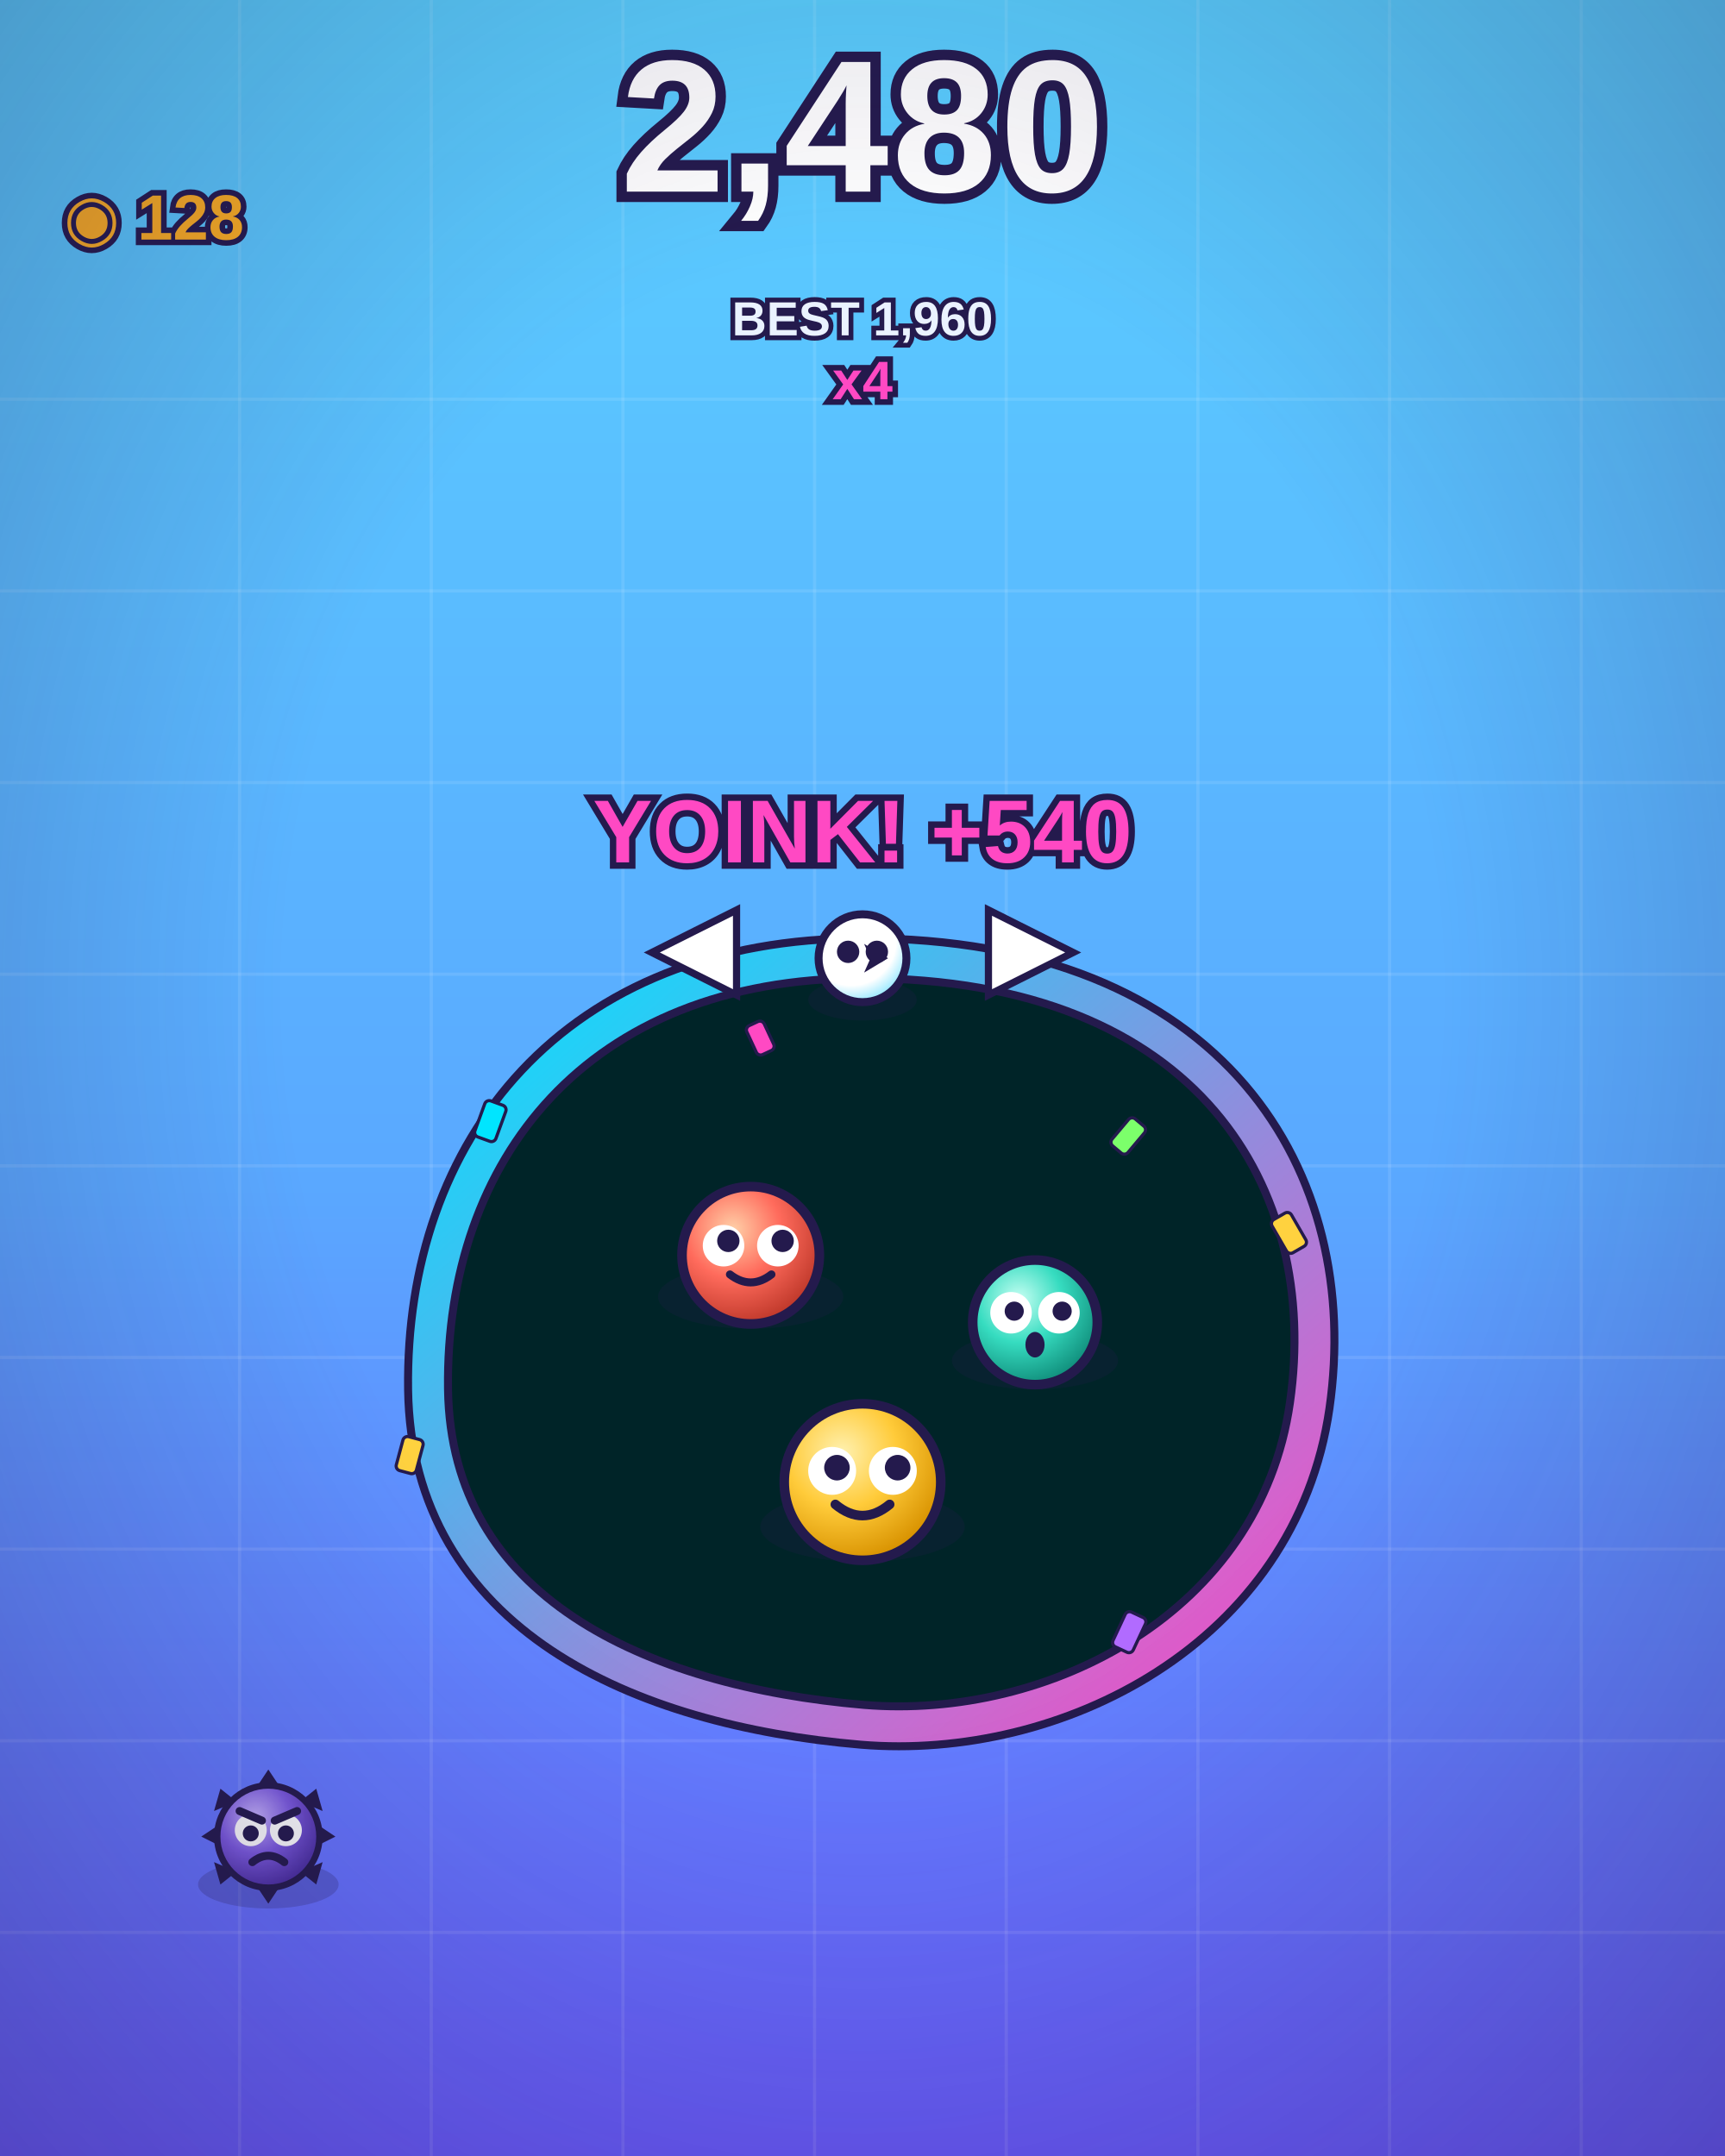
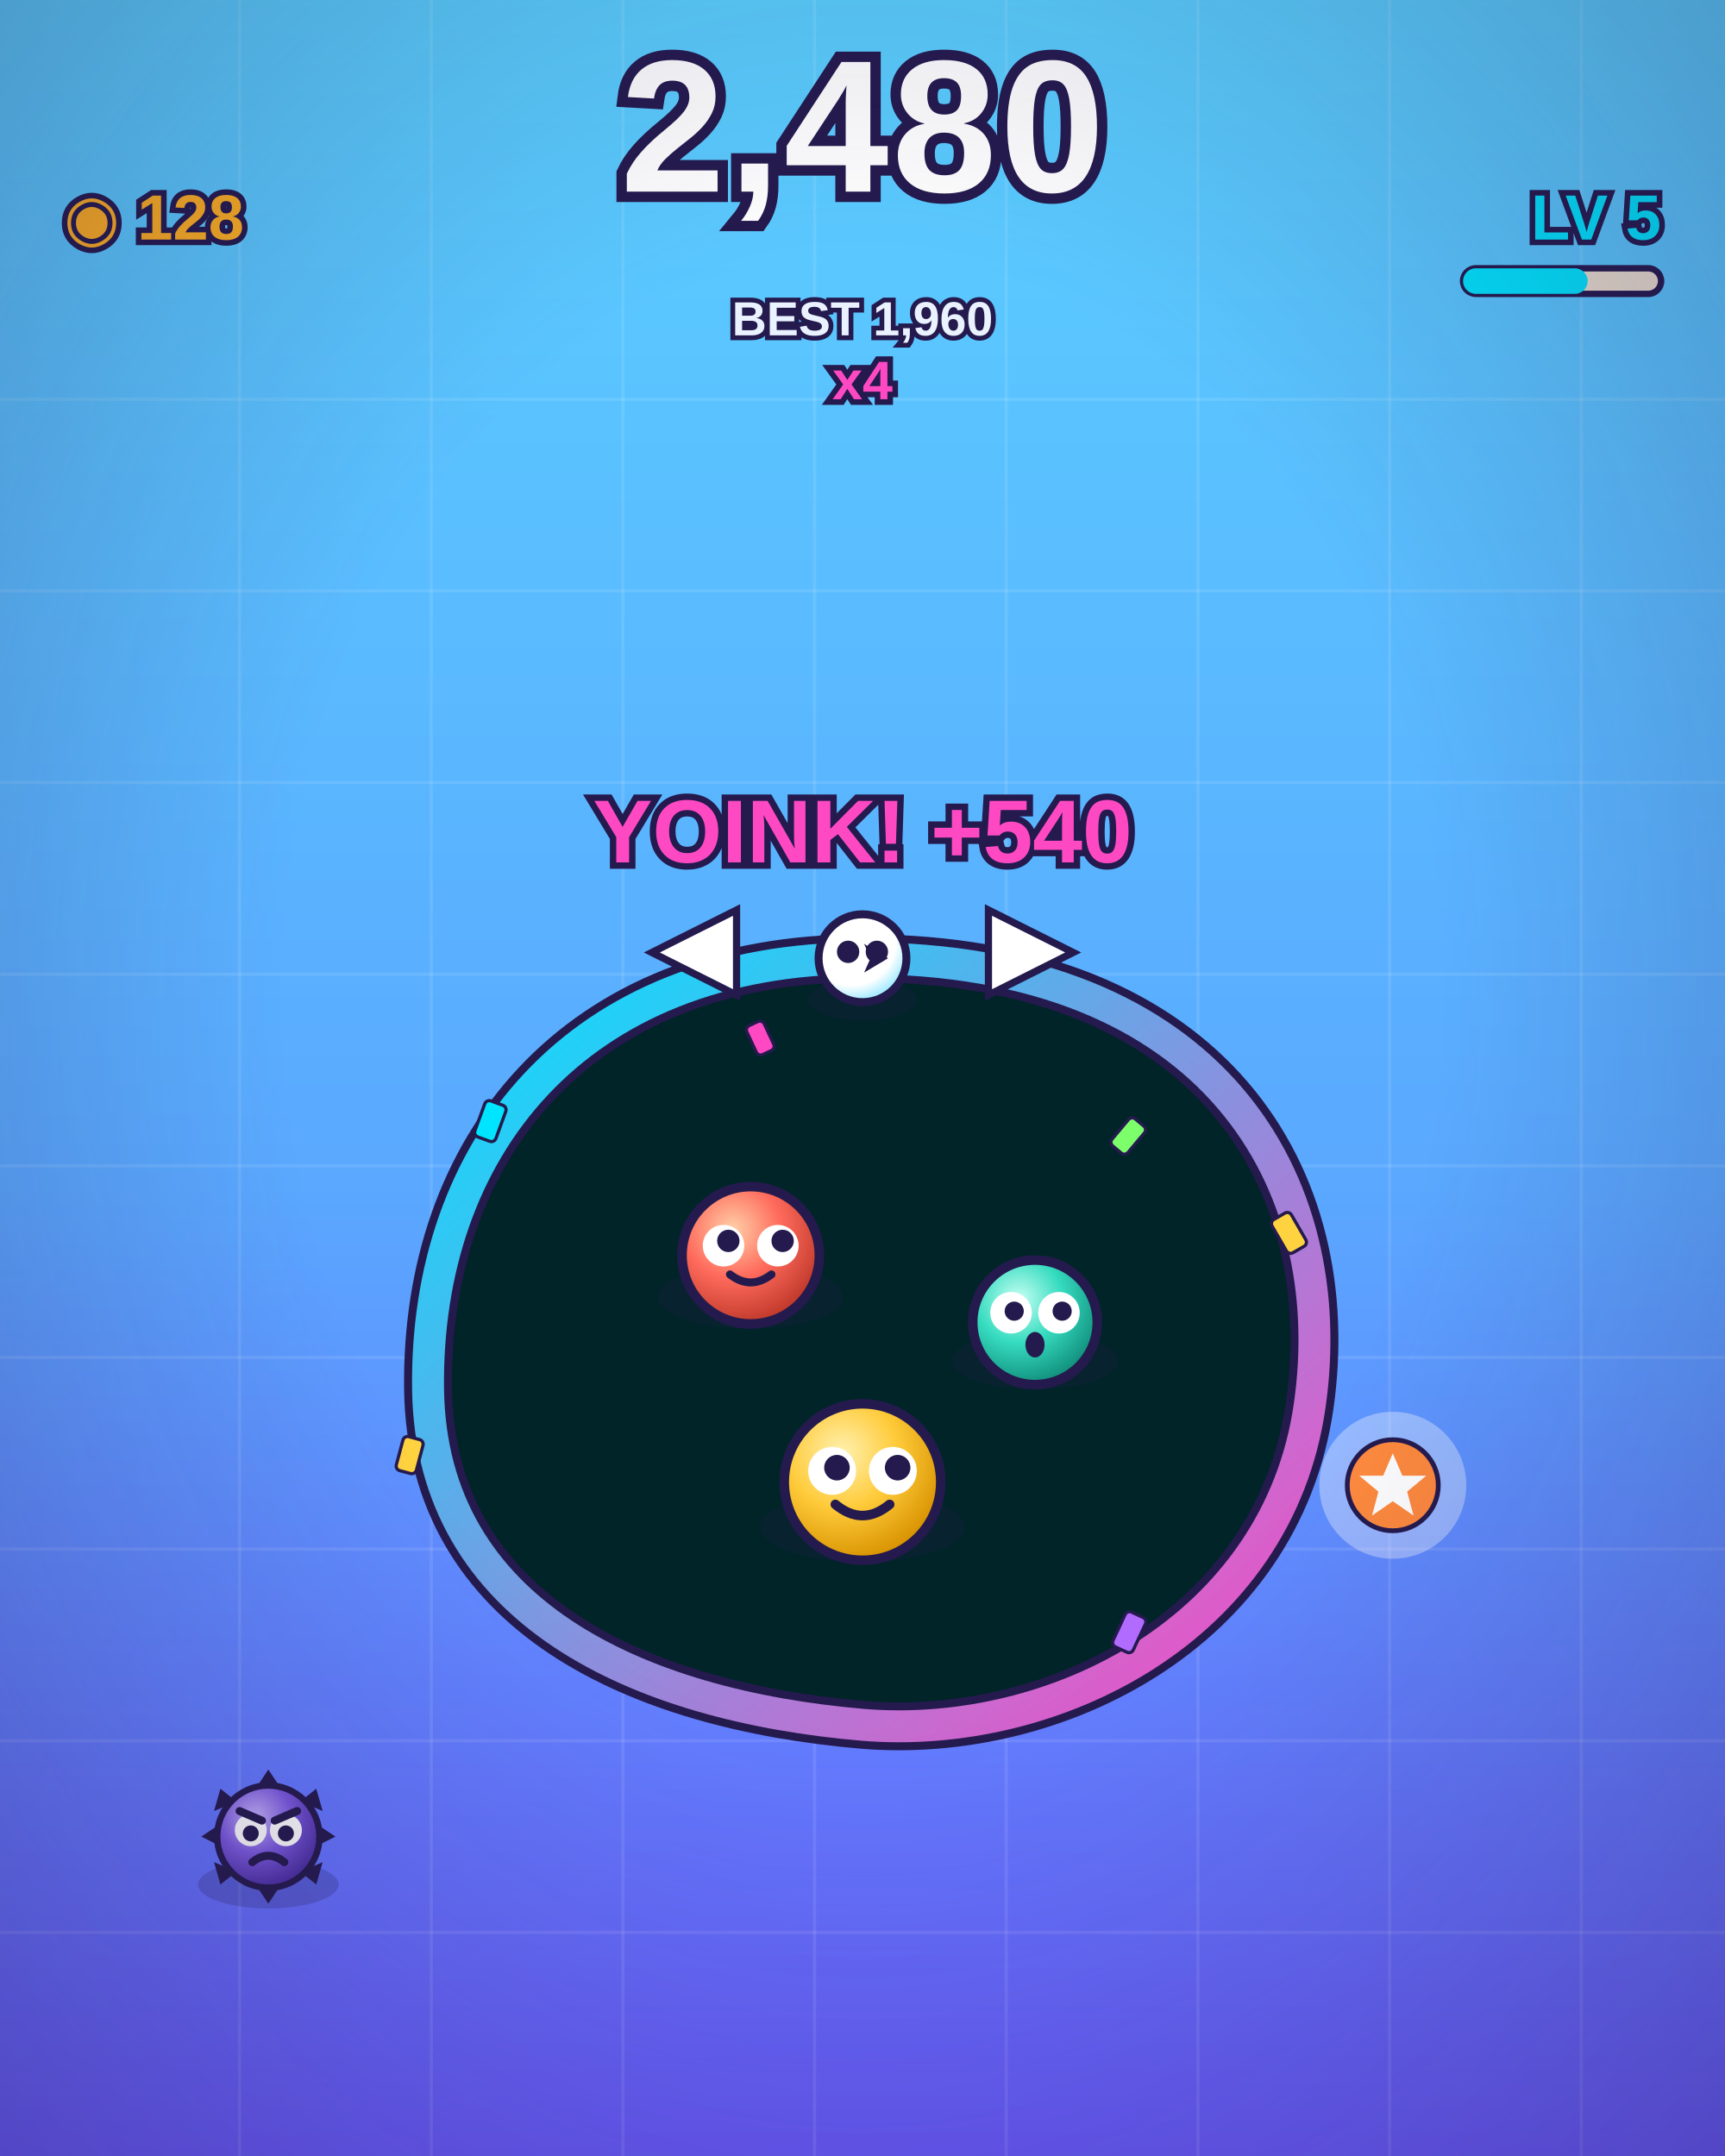
<svg xmlns="http://www.w3.org/2000/svg" width="1080" height="1350" viewBox="0 0 1080 1350" font-family="'Segoe UI',system-ui,Arial,sans-serif">
  <defs>
    <linearGradient id="sky" x1="0" y1="0" x2="0" y2="1">
      <stop offset="0" stop-color="#5AD1FF" />
      <stop offset="0.55" stop-color="#5AA8FF" />
      <stop offset="1" stop-color="#6A5BFF" />
    </linearGradient>
    <radialGradient id="vig" cx="0.5" cy="0.46" r="0.75">
      <stop offset="0.45" stop-color="#241A4D" stop-opacity="0" />
      <stop offset="1" stop-color="#241A4D" stop-opacity="0.34" />
    </radialGradient>
    <linearGradient id="ribbon" x1="0" y1="0" x2="1" y2="1">
      <stop offset="0" stop-color="#00E5FF" />
      <stop offset="1" stop-color="#FF49C3" />
    </linearGradient>
    <radialGradient id="coral" cx="0.36" cy="0.30" r="0.75">
      <stop offset="0" stop-color="#FFD0A8" />
      <stop offset="0.5" stop-color="#FF6B5C" />
      <stop offset="1" stop-color="#C0392B" />
    </radialGradient>
    <radialGradient id="teal" cx="0.36" cy="0.30" r="0.75">
      <stop offset="0" stop-color="#C7FFF3" />
      <stop offset="0.5" stop-color="#36DCC0" />
      <stop offset="1" stop-color="#11907D" />
    </radialGradient>
    <radialGradient id="gold" cx="0.36" cy="0.30" r="0.75">
      <stop offset="0" stop-color="#FFF1B0" />
      <stop offset="0.5" stop-color="#FFCB3A" />
      <stop offset="1" stop-color="#D89200" />
    </radialGradient>
    <radialGradient id="bomb" cx="0.36" cy="0.30" r="0.75">
      <stop offset="0" stop-color="#C9B6FF" />
      <stop offset="0.5" stop-color="#7C5BE0" />
      <stop offset="1" stop-color="#4A2EA0" />
    </radialGradient>
    <radialGradient id="carb" cx="0.36" cy="0.28" r="0.8">
      <stop offset="0" stop-color="#FFFFFF" />
      <stop offset="0.7" stop-color="#FFFFFF" />
      <stop offset="1" stop-color="#8FE6FF" />
    </radialGradient>
  </defs>
  <rect width="1080" height="1350" fill="url(#sky)" />
  <g stroke="#FFFFFF" stroke-opacity="0.10" stroke-width="2">
    <path d="M150 0V1350 M270 0V1350 M390 0V1350 M510 0V1350 M630 0V1350 M750 0V1350 M870 0V1350 M990 0V1350" />
    <path d="M0 250H1080 M0 370H1080 M0 490H1080 M0 610H1080 M0 730H1080 M0 850H1080 M0 970H1080 M0 1090H1080 M0 1210H1080" />
  </g>
  <path id="loop" d="M540 600 C760 600 840 740 820 880 C800 1020 660 1090 540 1080 C400 1068 270 1010 268 870 C266 720 360 600 540 600 Z" />
  <use href="#loop" fill="#00E5FF" fill-opacity="0.16" />
  <use href="#loop" fill="none" stroke="#241A4D" stroke-width="30" stroke-linejoin="round" />
  <use href="#loop" fill="none" stroke="url(#ribbon)" stroke-width="20" stroke-linejoin="round" />
  <g>
    <ellipse cx="470" cy="812" rx="58" ry="20" fill="#241A4D" opacity="0.22" />
    <circle cx="470" cy="786" r="46" fill="#241A4D" />
    <circle cx="470" cy="786" r="40" fill="url(#coral)" />
    <circle cx="453" cy="780" r="13" fill="#fff" />
    <circle cx="487" cy="780" r="13" fill="#fff" />
    <circle cx="456" cy="777" r="7" fill="#241A4D" />
    <circle cx="490" cy="777" r="7" fill="#241A4D" />
    <path d="M457 798 Q470 808 483 798" fill="none" stroke="#241A4D" stroke-width="5" stroke-linecap="round" />
  </g>
  <g>
    <ellipse cx="648" cy="852" rx="52" ry="18" fill="#241A4D" opacity="0.22" />
    <circle cx="648" cy="828" r="42" fill="#241A4D" />
    <circle cx="648" cy="828" r="36" fill="url(#teal)" />
    <circle cx="633" cy="822" r="13" fill="#fff" />
    <circle cx="663" cy="822" r="13" fill="#fff" />
    <circle cx="635" cy="821" r="6" fill="#241A4D" />
    <circle cx="665" cy="821" r="6" fill="#241A4D" />
    <ellipse cx="648" cy="842" rx="6" ry="8" fill="#241A4D" />
  </g>
  <g>
    <ellipse cx="540" cy="956" rx="64" ry="22" fill="#241A4D" opacity="0.22" />
    <circle cx="540" cy="928" r="52" fill="#241A4D" />
    <circle cx="540" cy="928" r="46" fill="url(#gold)" />
    <circle cx="521" cy="921" r="15" fill="#fff" />
    <circle cx="559" cy="921" r="15" fill="#fff" />
    <circle cx="524" cy="919" r="8" fill="#241A4D" />
    <circle cx="562" cy="919" r="8" fill="#241A4D" />
    <path d="M523 942 Q540 956 557 942" fill="none" stroke="#241A4D" stroke-width="6" stroke-linecap="round" />
  </g>
  <g transform="translate(168,1150)">
    <ellipse cx="0" cy="30" rx="44" ry="15" fill="#241A4D" opacity="0.22" />
    <g fill="#241A4D">
      <path d="M0 -42 L8 -30 L-8 -30Z" />
      <path d="M30 -30 L34 -16 L20 -22Z" />
      <path d="M42 0 L30 6 L30 -8Z" />
      <path d="M30 30 L20 22 L34 16Z" />
      <path d="M0 42 L-8 30 L8 30Z" />
      <path d="M-30 30 L-34 16 L-20 22Z" />
      <path d="M-42 0 L-30 -8 L-30 6Z" />
      <path d="M-30 -30 L-20 -22 L-34 -16Z" />
    </g>
    <circle r="34" fill="#241A4D" />
    <circle r="30" fill="url(#bomb)" />
    <circle cx="-11" cy="-4" r="10" fill="#fff" />
    <circle cx="11" cy="-4" r="10" fill="#fff" />
    <circle cx="-11" cy="-2" r="5" fill="#241A4D" />
    <circle cx="11" cy="-2" r="5" fill="#241A4D" />
    <path d="M-18 -16 L-4 -10 M18 -16 L4 -10" stroke="#241A4D" stroke-width="5" stroke-linecap="round" />
    <path d="M-10 16 Q0 8 10 16" fill="none" stroke="#241A4D" stroke-width="5" stroke-linecap="round" />
  </g>
  <g transform="translate(540,600)">
    <ellipse cx="0" cy="26" rx="34" ry="13" fill="#241A4D" opacity="0.22" />
    <circle r="30" fill="#241A4D" />
    <circle r="25" fill="url(#carb)" />
    <circle cx="-9" cy="-4" r="7" fill="#241A4D" />
    <circle cx="9" cy="-4" r="7" fill="#241A4D" />
    <path d="M16 0 L1 9 L5 0 L1 -9 Z" fill="#241A4D" />
  </g>
  <text x="436" y="612" text-anchor="middle" font-size="60" font-weight="900" fill="#FFFFFF" stroke="#241A4D" stroke-width="9" paint-order="stroke">◀</text>
  <text x="644" y="612" text-anchor="middle" font-size="60" font-weight="900" fill="#FFFFFF" stroke="#241A4D" stroke-width="9" paint-order="stroke">▶</text>
  <g stroke="#241A4D" stroke-width="2">
    <rect x="300" y="690" width="14" height="24" rx="3" fill="#00E5FF" transform="rotate(20 307 702)" />
    <rect x="800" y="760" width="14" height="24" rx="3" fill="#FFD23F" transform="rotate(-30 807 772)" />
    <rect x="700" y="700" width="13" height="22" rx="3" fill="#7CFF6B" transform="rotate(40 706 711)" />
    <rect x="700" y="1010" width="14" height="24" rx="3" fill="#B16BFF" transform="rotate(25 707 1022)" />
    <rect x="470" y="640" width="12" height="20" rx="3" fill="#FF49C3" transform="rotate(-25 476 650)" />
    <rect x="250" y="900" width="13" height="22" rx="3" fill="#FFD23F" transform="rotate(15 256 911)" />
  </g>
  <text x="540" y="540" text-anchor="middle" font-size="56" font-weight="900" fill="#FF49C3" stroke="#241A4D" stroke-width="8" paint-order="stroke">YOINK!  +540</text>
+   <g transform="translate(872,930)">
+     <circle r="46" fill="#FFFFFF" opacity="0.35" />
+     <circle r="30" fill="#241A4D" />
+     <circle r="27" fill="#FF8A3D" />
+     <path d="M0 -20 L6 -6 L21 -6 L9 4 L13 19 L0 10 L-13 19 L-9 4 L-21 -6 L-6 -6 Z" fill="#FFFFFF" />
+   </g>
  <text x="540" y="120" text-anchor="middle" font-size="118" font-weight="900" fill="#FFFFFF" stroke="#241A4D" stroke-width="13" paint-order="stroke" letter-spacing="2">2,480</text>
  <text x="540" y="250" text-anchor="middle" font-size="34" font-weight="900" fill="#FF49C3" stroke="#241A4D" stroke-width="7" paint-order="stroke">x4</text>
  <text x="540" y="210" text-anchor="middle" font-size="30" font-weight="900" fill="#EAF2FF" stroke="#241A4D" stroke-width="6" paint-order="stroke">BEST 1,960</text>
  <text x="40" y="150" font-size="40" font-weight="900" fill="#FFB020" stroke="#241A4D" stroke-width="7" paint-order="stroke">◉ 128</text>
+   <text x="1040" y="150" text-anchor="end" font-size="40" font-weight="900" fill="#00E5FF" stroke="#241A4D" stroke-width="7" paint-order="stroke">LV 5</text>
+   <rect x="916" y="168" width="124" height="16" rx="8" fill="#EADFCE" stroke="#241A4D" stroke-width="4" />
+   <rect x="916" y="168" width="78" height="16" rx="8" fill="#00E5FF" />
  <rect width="1080" height="1350" fill="url(#vig)" />
</svg>
